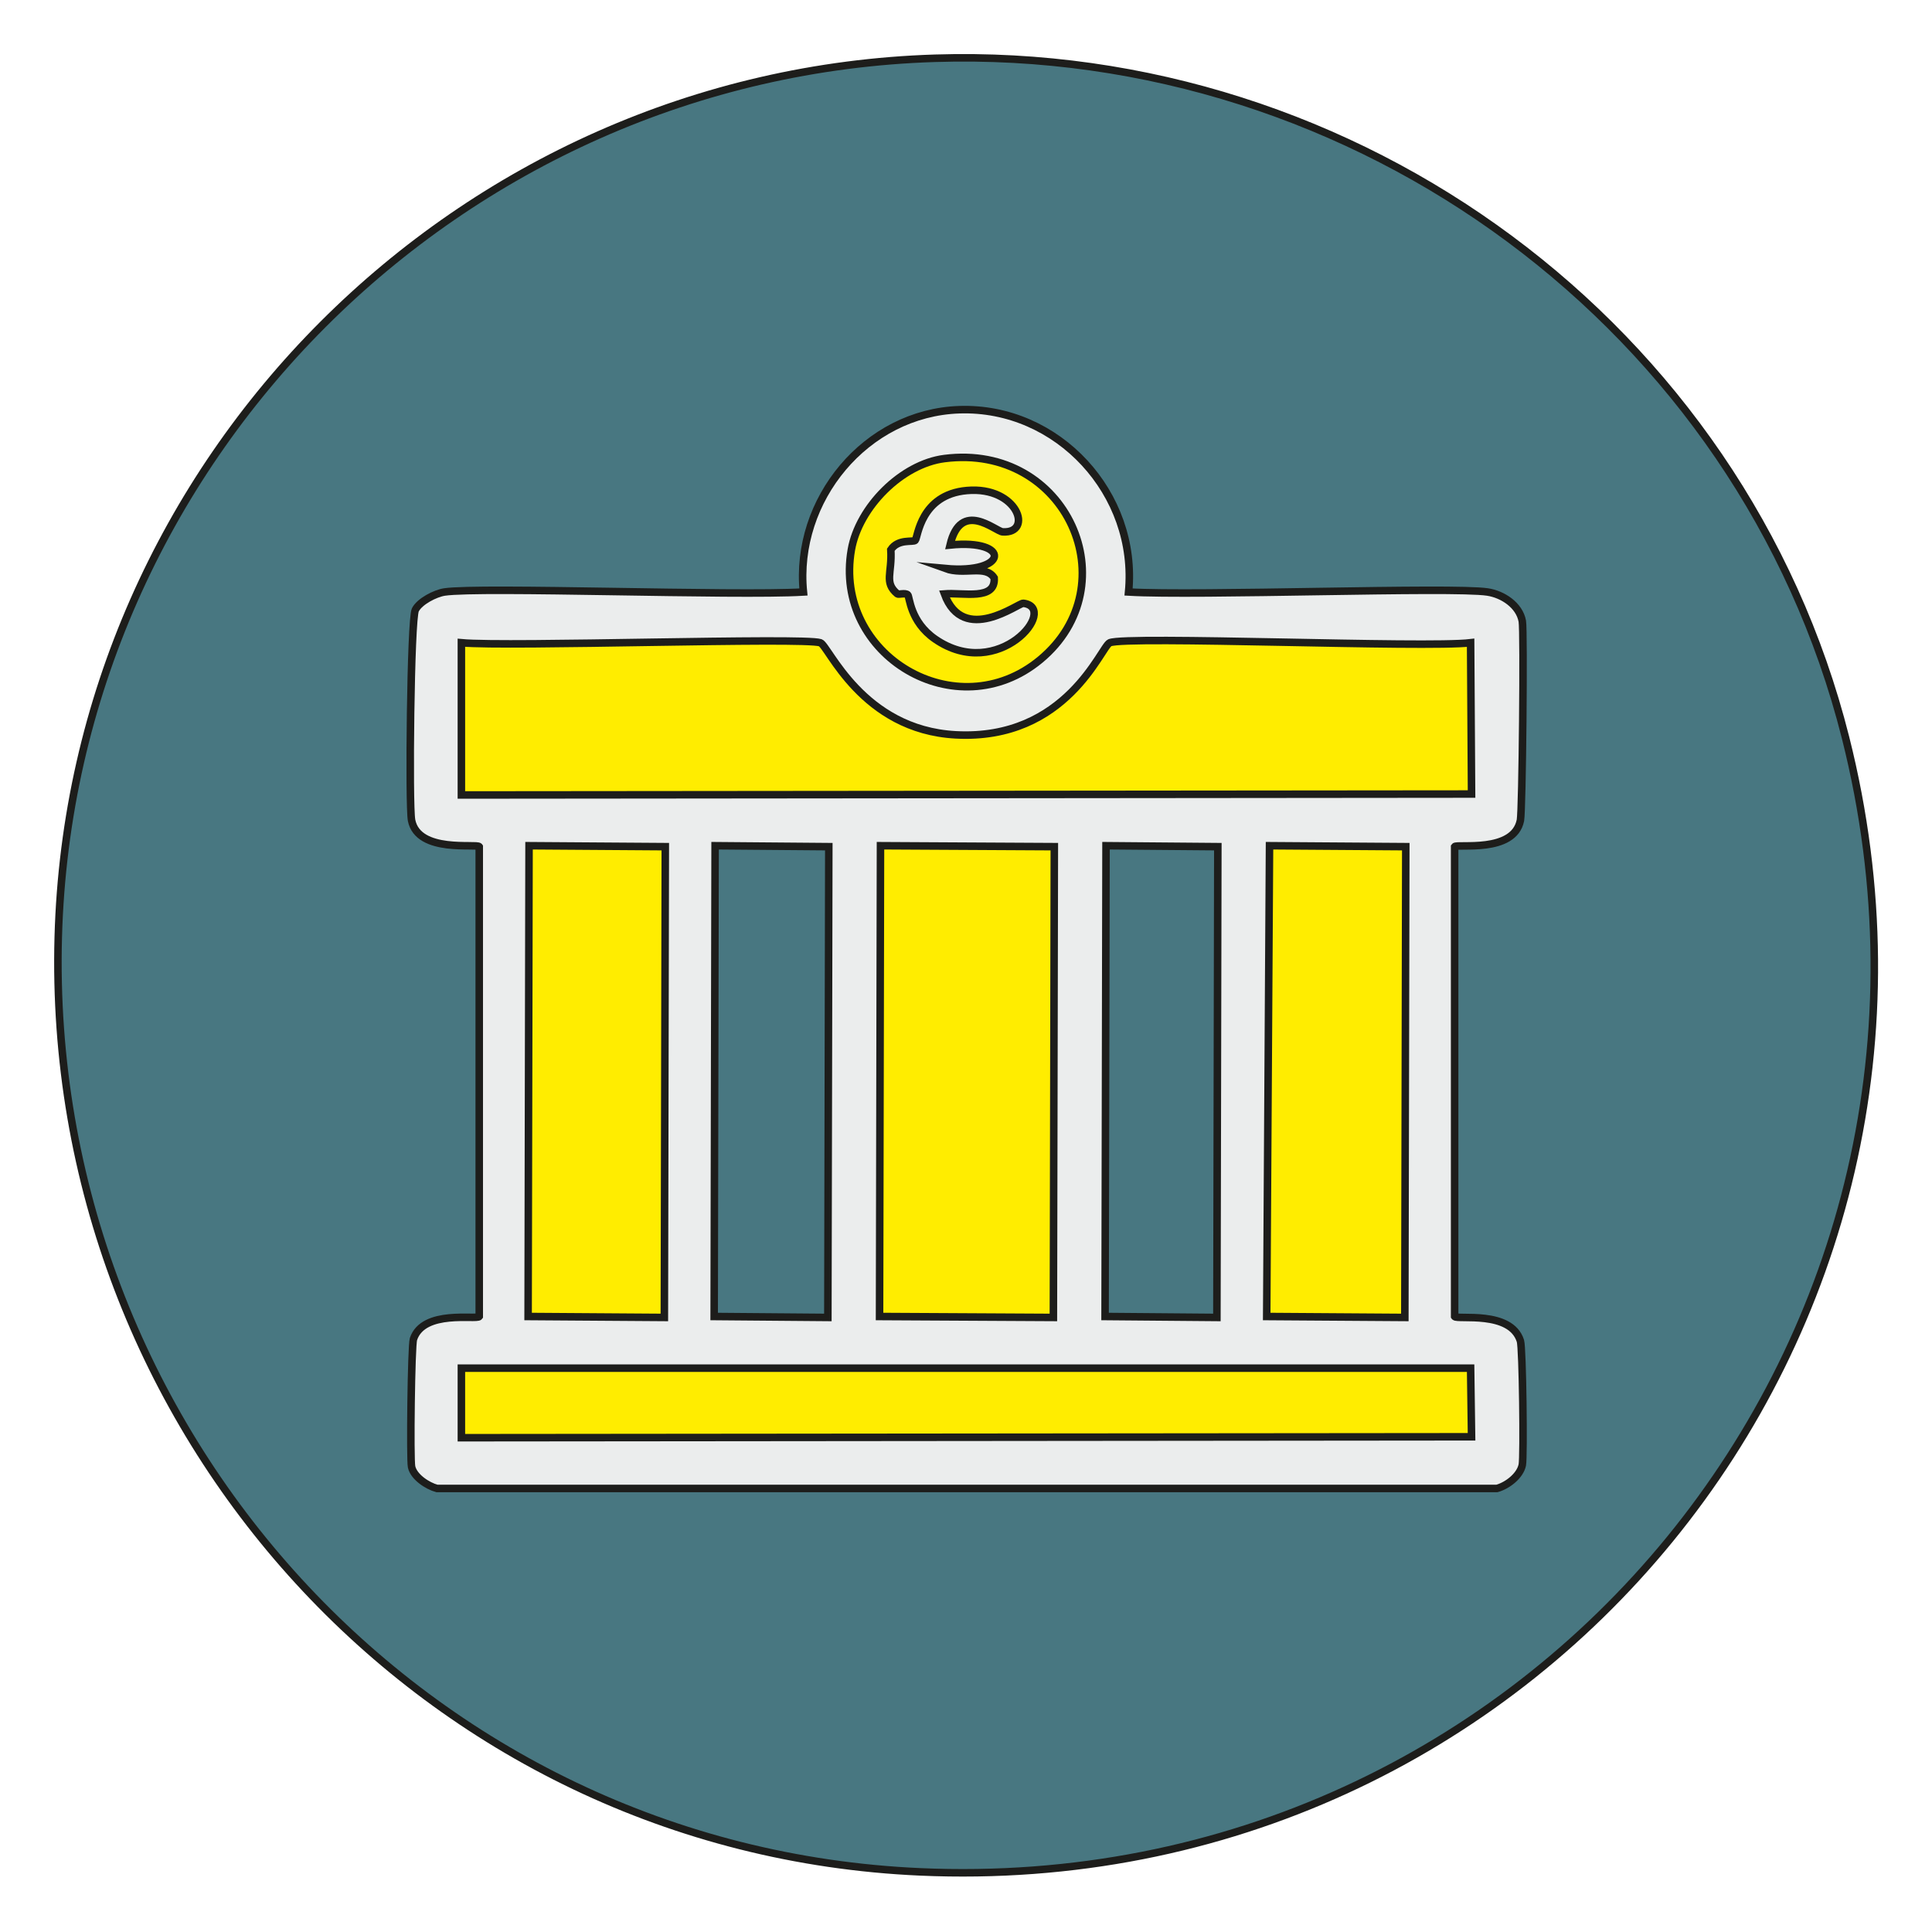
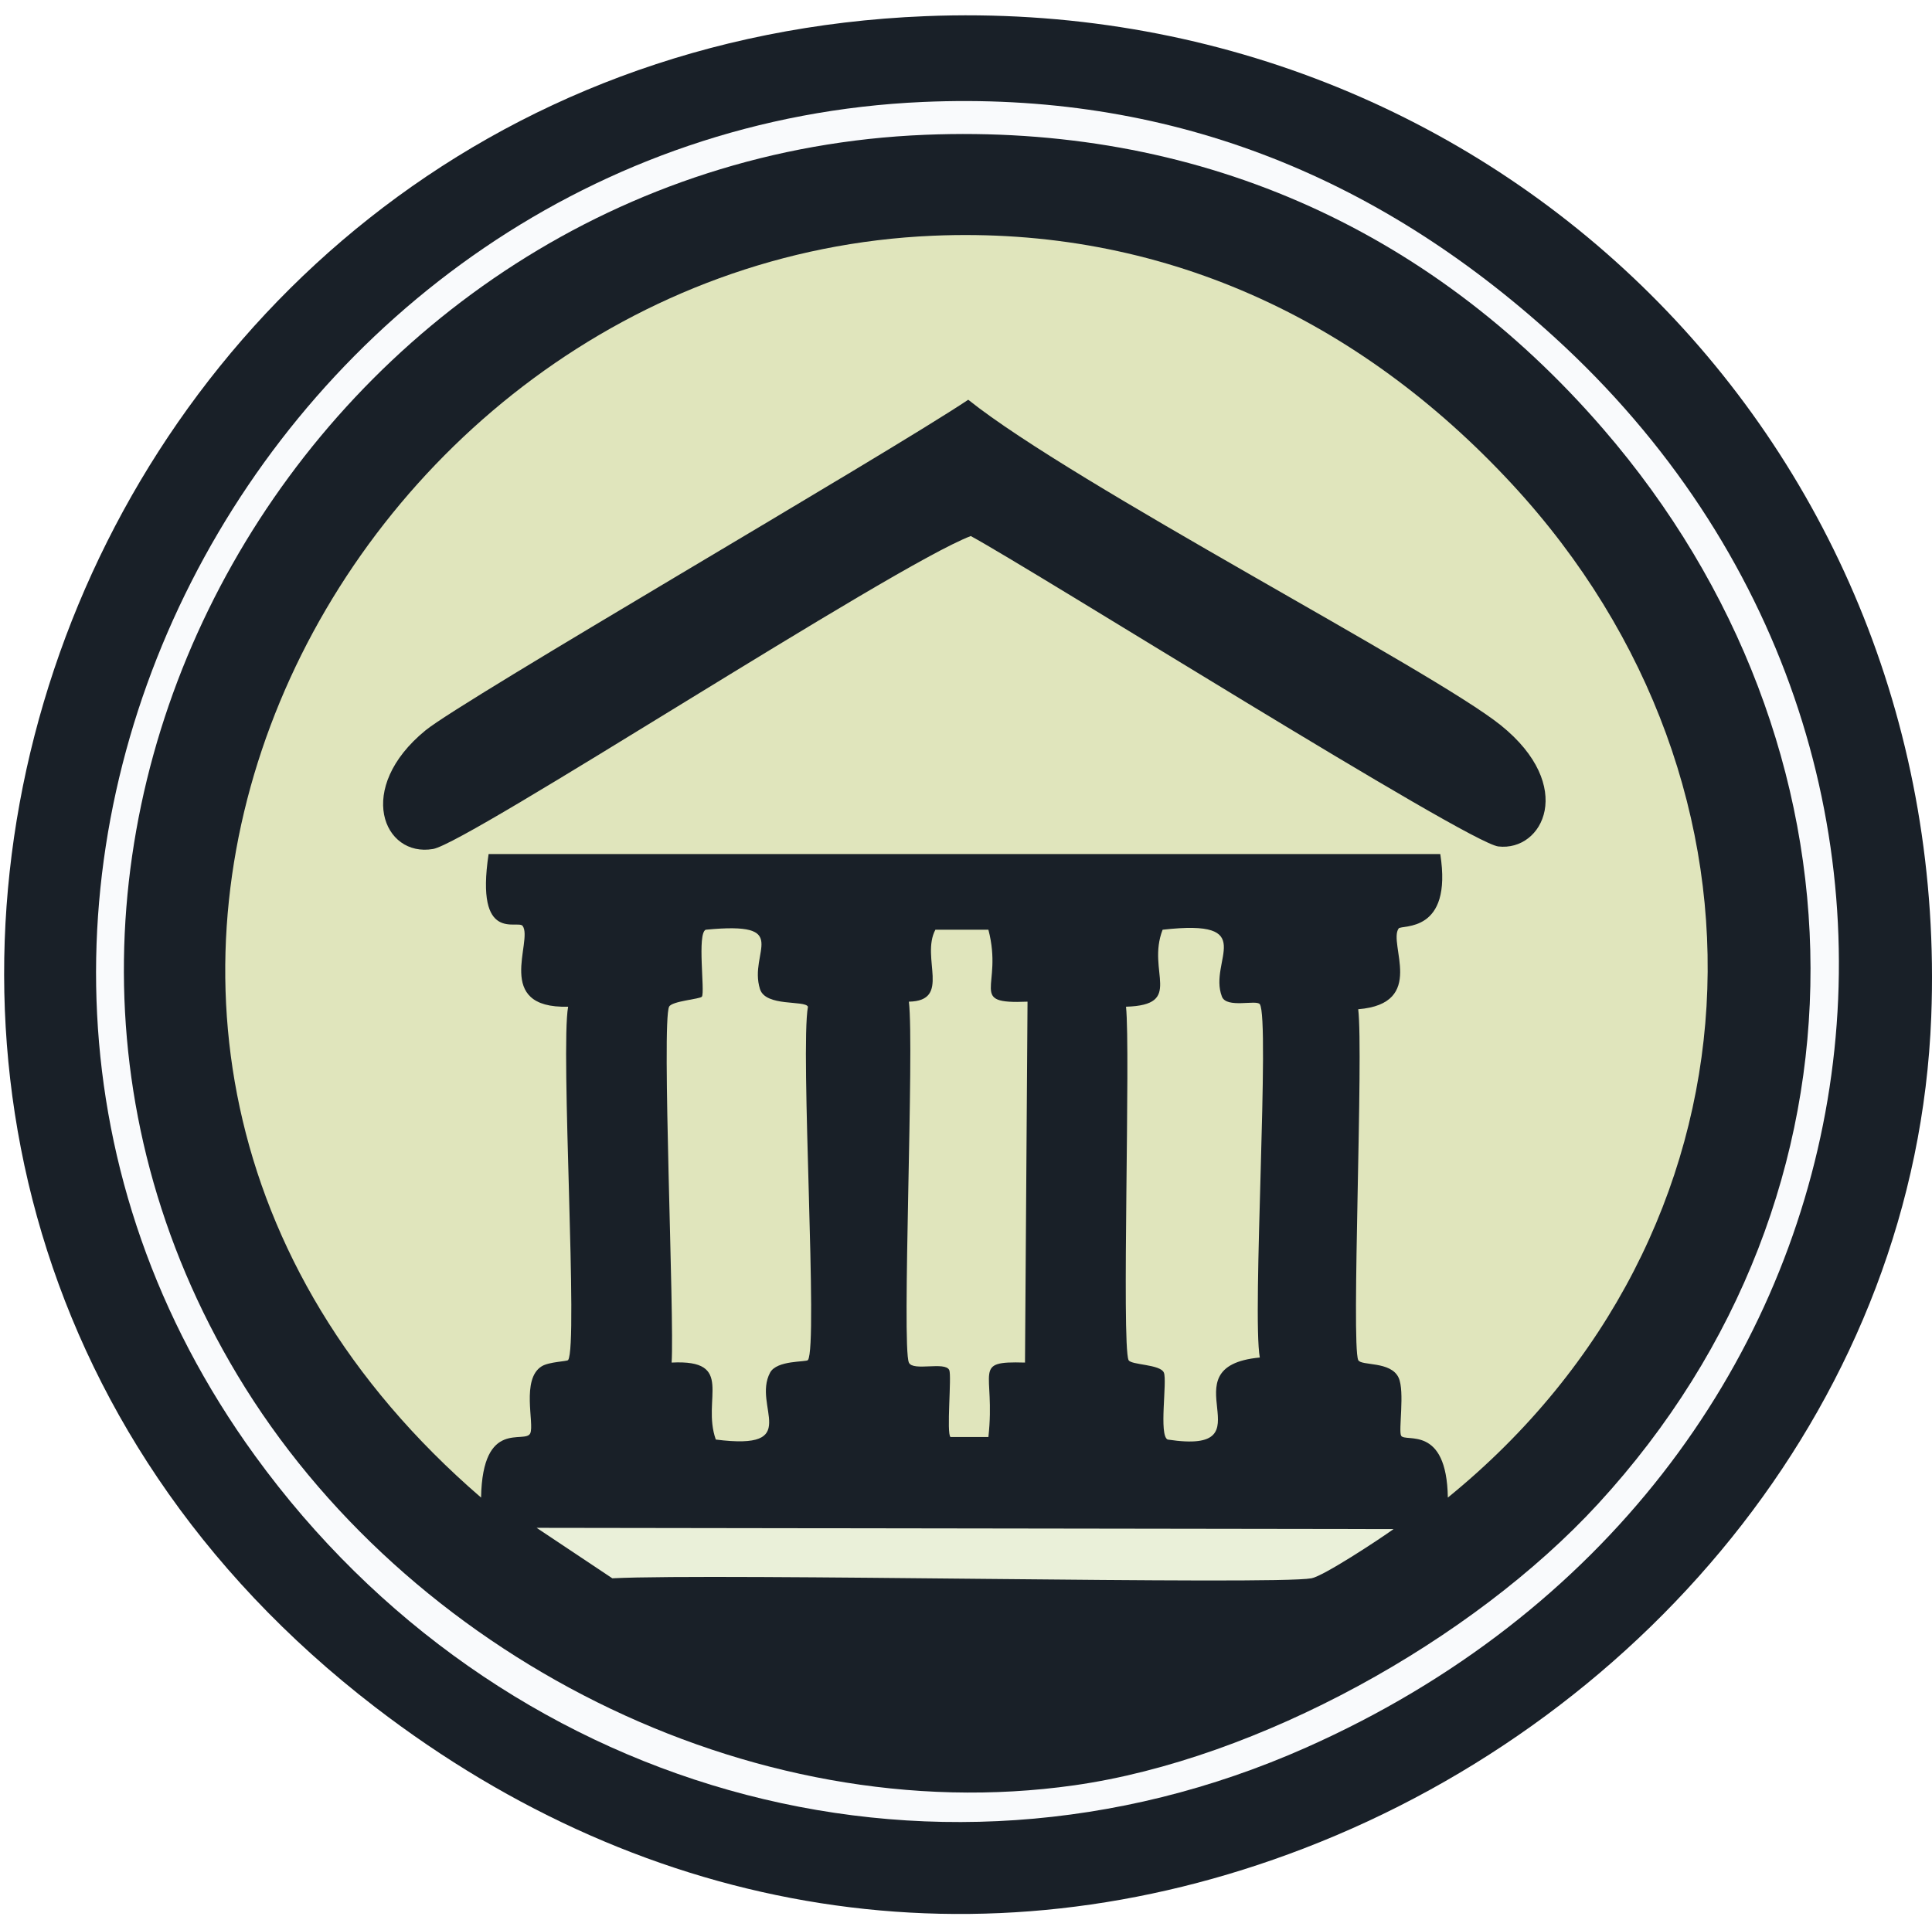
- <svg xmlns="http://www.w3.org/2000/svg" id="Calque_1" data-name="Calque 1" viewBox="0 0 514 514">
-   <path d="M248.75,15.5c112.22-3.54,214.67,71.37,242.25,180.75,40.12,159.14-82.72,309.02-246.25,301.75C113,492.14,11.91,380.36,15.5,249.25,18.97,122.41,122.09,19.49,248.75,15.5Z" style="fill: #487781; stroke: #1d1d1b; stroke-miterlimit: 10; stroke-width: 2px;" />
+ <svg xmlns="http://www.w3.org/2000/svg" id="Calque_1" data-name="Calque 1" viewBox="0 0 512.61 512">
+   <path d="M245.51,4.29c151.14-6.12,272.76,114.26,266.9,265.56-3.89,100.41-74.47,185.3-166.43,220.69-85.91,33.06-174.04,18.2-246.47-37.51C-89.65,307.56,12.92,13.71,245.51,4.29Z" style="fill: #192028; stroke-width: 0px;" />
+   <path d="M244.84,27.06c64.62-2.84,119.97,19.1,167.44,62.29,122.59,111.54,92.93,303.85-65.64,374.39-100.9,44.89-214.75,11.12-278.95-77.36C-39.13,239.16,70.34,34.74,244.84,27.06Z" style="fill: #f9fafc; stroke-width: 0px;" />
  <g>
-     <path d="M255.25,109c26.19-.87,47.53,22.37,45,48.5,18.3,1.08,86.04-1.43,95.5,0,4.05.61,8.47,3.5,9.25,7.75.48,2.61.02,50.4-.5,53-1.76,8.85-16.91,6.17-17.5,7v125c.66.94,14.93-1.72,17.5,6.5.6,1.9.94,30.87.5,33-.6,2.91-3.96,5.47-6.75,6.25H116.25c-2.53-.68-6.16-3.05-6.75-5.75-.44-1.99-.08-32.24.5-34,2.63-7.94,16.82-5.05,17.5-6v-125c-.64-.91-16.25,1.84-18-7-.77-3.88-.26-53.49,1-56,1.14-2.26,5.31-4.38,7.75-4.75,9.55-1.43,77.14,1.08,95.5,0-2.45-24.45,16.6-47.68,41.5-48.5Z" style="fill: #ebeded; stroke: #1d1d1b; stroke-miterlimit: 10; stroke-width: 2px;" />
+     <path d="M245.51,35.77c71.25-2.87,133.27,24.17,179.83,78.03,72.56,83.93,74.66,202.68-1.34,285.32-33.39,36.3-90.16,67.75-138.97,74.68-86.12,12.22-177.58-34.81-222.02-108.84C-22.05,223.3,83.71,42.28,245.51,35.77Z" style="fill: #192028; stroke-width: 0px;" />
+     <path d="M187.24,246.74c23.33-2.27,11.27,5.79,14.4,15.74,1.5,4.79,11.93,2.9,12.73,4.69-2.08,11.29,2.7,89.94,0,93.77-.43.6-8.25-.03-10.05,3.35-4.78,8.97,8.93,20.73-14.4,17.75-3.82-10.74,5.26-21.3-11.72-20.43.77-11.83-2.69-90.17-.67-94.44.72-1.52,8.3-2.01,8.71-2.68.83-1.37-1.32-16.72,1-17.75Z" style="fill: #e0e5bc; stroke-width: 0px;" />
+     <path d="M308.47,246.74c26.02-2.97,12.04,8.2,15.74,17.75,1.24,3.2,9.15.75,10.05,2.01,2.71,3.82-2.08,82.48,0,93.77-25.63,2.41,3.6,26.05-24.45,21.77-2.4-1.07-.08-15.48-1-17.75-.93-2.28-8.79-2-9.38-3.35-1.87-4.3.56-82.12-.67-93.77,15.56-.46,5.36-9.21,9.71-20.43Z" style="fill: #e0e5bc; stroke-width: 0px;" />
+     <path d="M248.19,246.74h14.06c4.02,15.38-5.76,19.77,10.38,19.09q-.33,47.89-.67,95.78c-14.33-.43-7.76,2.05-9.71,19.76h-10.05c-1.14-.81.34-16.22-.33-17.75-1.07-2.42-9.65.41-10.72-2.01-1.94-4.38,1.48-83.59,0-95.78,11.38-.2,3.08-11.66,7.03-19.09Z" style="fill: #e0e5bc; stroke-width: 0px;" />
+     <path d="M142.37,405.47l227.38.33c-4.06,2.92-18.65,12.49-21.77,13.06-10.05,1.85-157.24-1.41-185.52,0q-10.05-6.7-20.09-13.4Z" style="fill: #eaf0d9; stroke-width: 0px;" />
    <g>
-       <path d="M190.25,225l30.25.25-.25,125.25-30.25-.25.25-125.25Z" style="fill: #487781; stroke: #1d1d1b; stroke-miterlimit: 10; stroke-width: 2px;" />
-       <path d="M294.25,225l29.75.25-.25,125.25-29.75-.25.25-125.25Z" style="fill: #487781; stroke: #1d1d1b; stroke-miterlimit: 10; stroke-width: 2px;" />
-       <g>
-         <path d="M122.75,171c12.43,1.16,90.97-1.51,95.5,0,2.15.72,11.04,23.16,36,24.5,29.61,1.59,38.68-23.5,41-24.5,4.41-1.89,83.98,1.45,96,0l.25,40.25-268.75.25v-40.5Z" style="fill: #ffed00; stroke: #1d1d1b; stroke-miterlimit: 10; stroke-width: 2px;" />
-         <path d="M234.25,225l46.25.25-.25,125.25-46.25-.25.25-125.25Z" style="fill: #ffed00; stroke: #1d1d1b; stroke-miterlimit: 10; stroke-width: 2px;" />
-         <path d="M122.75,364h268.5l.25,18.25-268.75.25v-18.5Z" style="fill: #ffed00; stroke: #1d1d1b; stroke-miterlimit: 10; stroke-width: 2px;" />
-         <path d="M337.75,225l36.25.25-.25,125.25-36.75-.25.75-125.25Z" style="fill: #ffed00; stroke: #1d1d1b; stroke-miterlimit: 10; stroke-width: 2px;" />
-         <path d="M140.75,225l36.25.25-.25,125.25-36.25-.25.25-125.25Z" style="fill: #ffed00; stroke: #1d1d1b; stroke-miterlimit: 10; stroke-width: 2px;" />
-         <g>
-           <path d="M251.25,122c32.62-4.18,49.25,33.79,25.5,53.5-22.22,18.44-55.17-1.14-50.25-29.25,1.98-11.3,13.34-22.79,24.75-24.25Z" style="fill: #ffed00; stroke: #1d1d1b; stroke-miterlimit: 10; stroke-width: 2px;" />
-           <path d="M257.25,130.5c13.61-1.2,17.7,11.52,9.5,11-1.9-.12-11.11-8.75-14,3.5,16.41-1.65,15.46,7.79-1.25,6.25,5.15,1.86,10.68-1.12,13,2.5.43,6.11-8.27,3.83-13.25,4.25,5.07,13.79,19.74,2.35,21,2.5,9.63,1.17-6.59,21.22-23.5,9.5-6.69-4.64-6.73-11.27-7.25-11.75-.67-.61-2.44,0-2.75-.25-3.67-3.05-1.36-5.48-1.75-11.75,2-3.01,5.94-1.9,6.5-2.5.7-.76,1.34-12.16,13.75-13.25Z" style="fill: #ebeded; stroke: #1d1d1b; stroke-miterlimit: 10; stroke-width: 2px;" />
-         </g>
-       </g>
+       <path d="M247.52,62.56c60.5-2.6,113.06,22.03,153.71,65.97,74.49,80.52,68.69,199.18-17.08,268.91-.31-19.47-11.27-14.55-12.39-16.41-.76-1.26,1.01-11.77-.67-15.4-2.07-4.49-10-3.07-10.72-4.69-1.88-4.26,1.44-81.23,0-93.1,18.21-1.48,7.89-17.37,10.72-21.43.76-1.09,14.39,1.49,11.05-19.76h-252.5c-3.61,23.93,7.79,17.32,9.04,19.09,2.84,4.02-7.88,21.97,12.06,21.43-2.06,11.3,2.69,89.92,0,93.77-.27.39-5.04.43-7.03,1.67-5.48,3.42-1.89,15.2-3.01,17.75-1.34,3.05-12.67-4.15-13.06,17.08C-15.51,273.93,88.51,69.38,247.52,62.56Z" style="fill: #e0e5bc; stroke-width: 0px;" />
+       <path d="M256.9,106.09c28.09,22.49,123.21,71.81,141.32,86.4,19.97,16.09,11.23,33.52-.67,32.15-8.07-.93-122.49-72.85-139.98-82.38-20.82,7.96-133.29,81.42-142.66,83.05-13.22,2.3-20.78-16.13-2.01-31.48,10-8.17,121.22-72.57,144-87.74Z" style="fill: #192028; stroke-width: 0px;" />
    </g>
  </g>
</svg>
